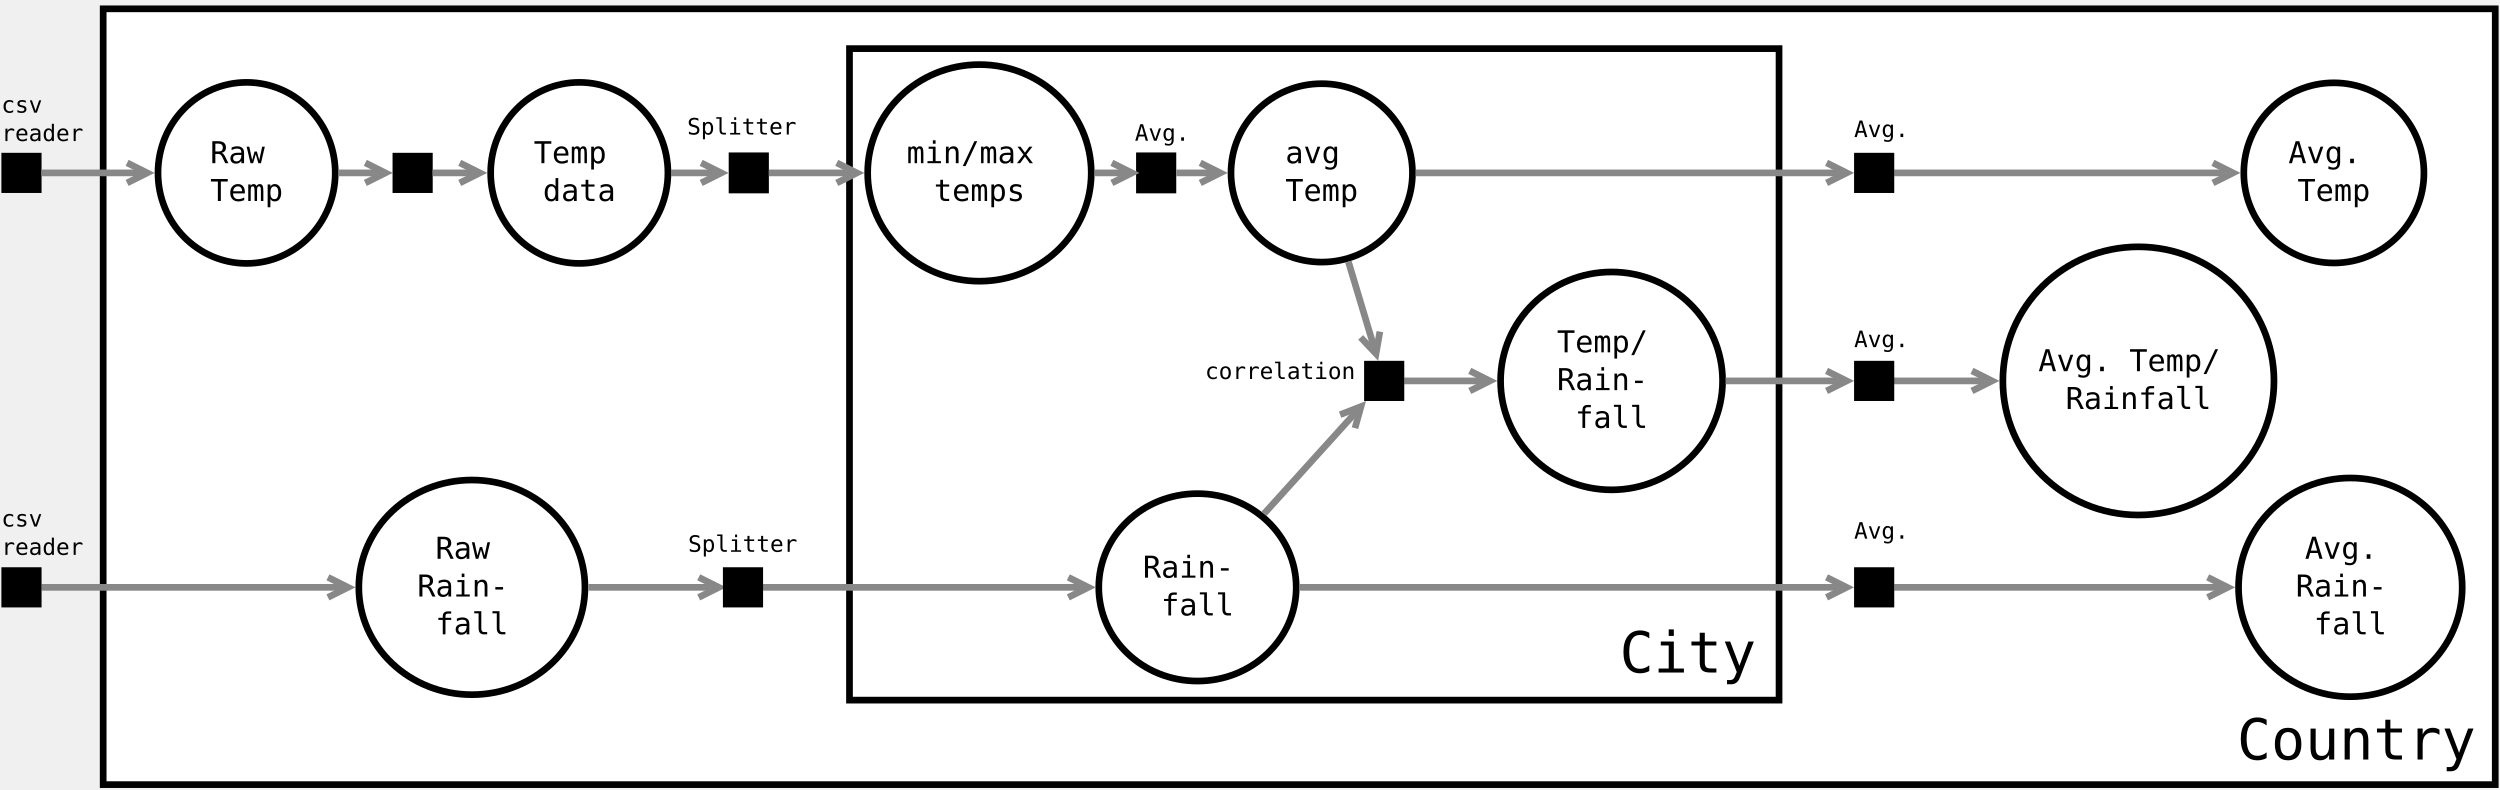
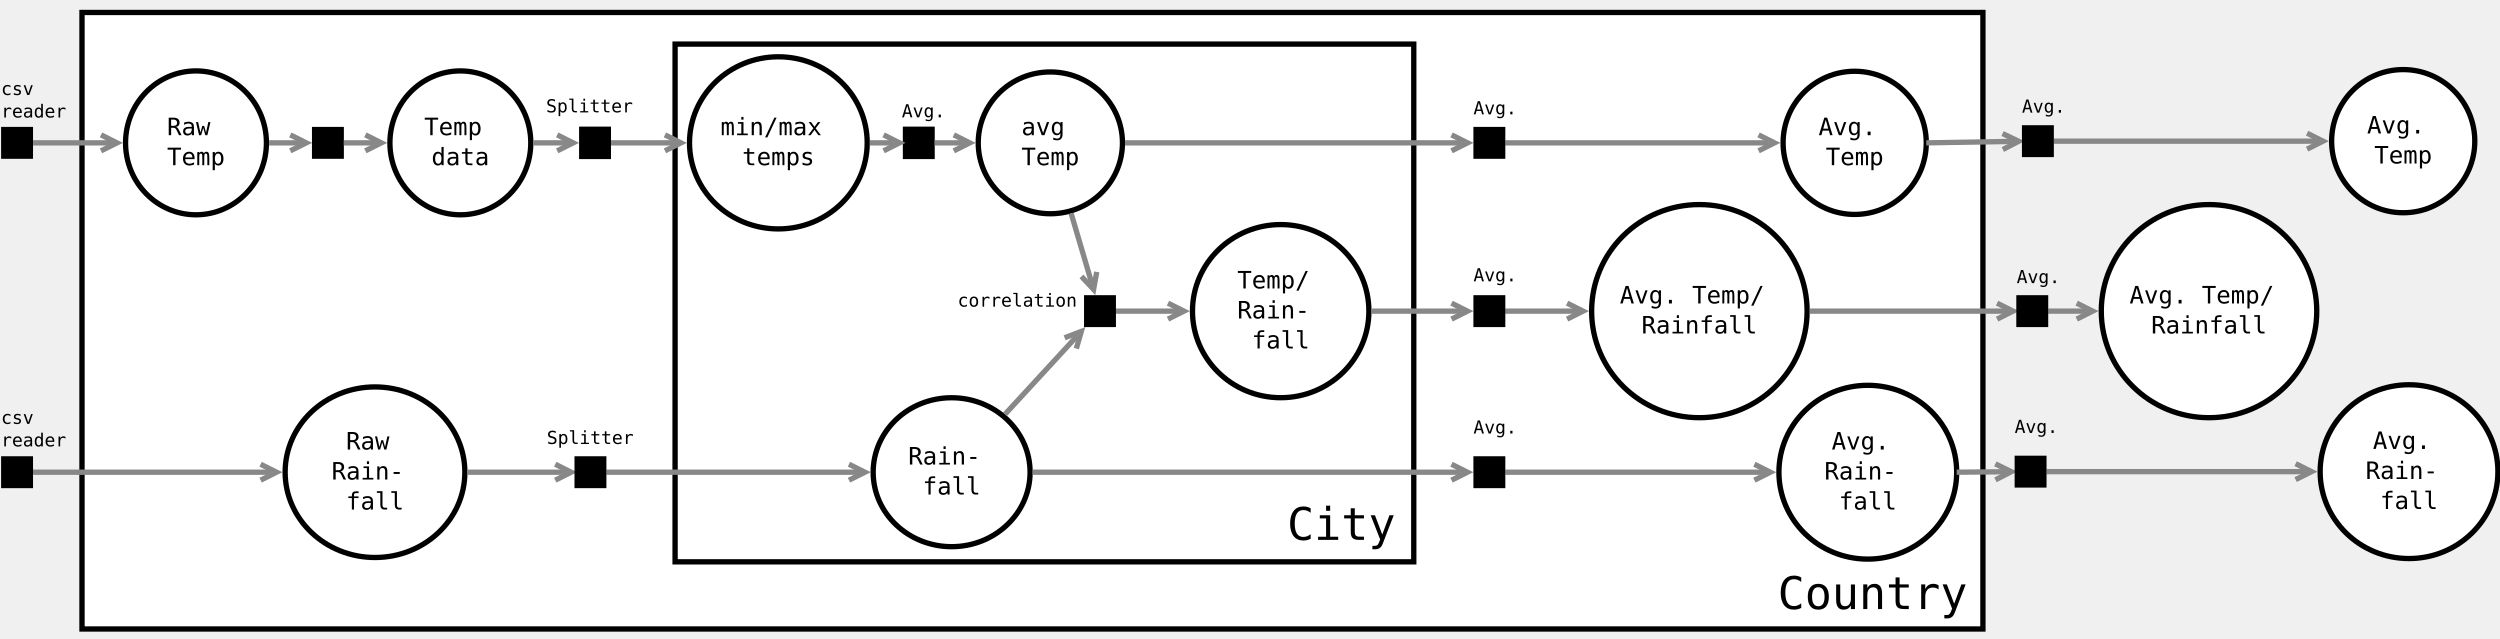
- <svg xmlns="http://www.w3.org/2000/svg" width="38cm" height="12cm" viewBox="-60 4 747 234">
+ <svg xmlns="http://www.w3.org/2000/svg" width="47cm" height="12cm" viewBox="-60 4 940 234">
  <g>
    <rect style="fill: #ffffff" x="-29.171" y="5.688" width="714.75" height="231.812" />
    <rect style="fill: none; fill-opacity:0; stroke-width: 2; stroke: #000000" x="-29.171" y="5.688" width="714.75" height="231.812" />
  </g>
  <g>
    <rect style="fill: #ffffff" x="193.829" y="17.58" width="277.75" height="194.67" />
    <rect style="fill: none; fill-opacity:0; stroke-width: 2; stroke: #000000" x="193.829" y="17.58" width="277.75" height="194.67" />
  </g>
  <g>
-     <ellipse style="fill: #ffffff" cx="334.931" cy="54.713" rx="27.112" ry="26.656" />
-     <ellipse style="fill: none; fill-opacity:0; stroke-width: 2; stroke: #000000" cx="334.931" cy="54.713" rx="27.112" ry="26.656" />
-     <text font-size="9.031" style="fill: #000000;text-anchor:middle;font-family:monospace;font-style:normal;font-weight:normal" x="334.931" y="51.825">
-       <tspan x="334.931" y="51.825">avg</tspan>
-       <tspan x="334.931" y="63.113">Temp</tspan>
+     <ellipse style="fill: #ffffff" cx="334.93" cy="54.713" rx="27.112" ry="26.656" />
+     <ellipse style="fill: none; fill-opacity:0; stroke-width: 2; stroke: #000000" cx="334.93" cy="54.713" rx="27.112" ry="26.656" />
+     <text font-size="9.031" style="fill: #000000;text-anchor:middle;font-family:monospace;font-style:normal;font-weight:normal" x="334.93" y="51.825">
+       <tspan x="334.93" y="51.825">avg</tspan>
+       <tspan x="334.93" y="63.113">Temp</tspan>
    </text>
  </g>
  <text font-size="6.773" style="fill: #000000;text-anchor:start;font-family:monospace;font-style:normal;font-weight:normal" x="300.072" y="116.295">
    <tspan x="300.072" y="116.295">correlation</tspan>
  </text>
  <g>
    <rect style="fill: #000000" x="-58.583" y="49.713" width="10" height="10" />
    <rect style="fill: none; fill-opacity:0; stroke-width: 2; stroke: #000000" x="-58.583" y="49.713" width="10" height="10" />
  </g>
  <text font-size="6.773" style="fill: #000000;text-anchor:start;font-family:monospace;font-style:normal;font-weight:normal" x="-59.583" y="36.729">
    <tspan x="-59.583" y="36.729">csv</tspan>
    <tspan x="-59.583" y="45.196">reader</tspan>
  </text>
  <g>
    <ellipse style="fill: #ffffff" cx="297.811" cy="178.55" rx="29.499" ry="28" />
    <ellipse style="fill: none; fill-opacity:0; stroke-width: 2; stroke: #000000" cx="297.811" cy="178.55" rx="29.499" ry="28" />
    <text font-size="9.031" style="fill: #000000;text-anchor:middle;font-family:monospace;font-style:normal;font-weight:normal" x="297.811" y="175.661">
      <tspan x="297.811" y="175.661">Rain-</tspan>
      <tspan x="297.811" y="186.95">fall</tspan>
    </text>
  </g>
  <g>
-     <ellipse style="fill: #ffffff" cx="421.539" cy="116.867" rx="33.163" ry="32.549" />
-     <ellipse style="fill: none; fill-opacity:0; stroke-width: 2; stroke: #000000" cx="421.539" cy="116.867" rx="33.163" ry="32.549" />
-     <text font-size="9.031" style="fill: #000000;text-anchor:middle;font-family:monospace;font-style:normal;font-weight:normal" x="421.539" y="108.333">
-       <tspan x="421.539" y="108.333">Temp/</tspan>
-       <tspan x="421.539" y="119.622">Rain-</tspan>
-       <tspan x="421.539" y="130.911">fall</tspan>
+     <ellipse style="fill: #ffffff" cx="421.539" cy="117.986" rx="33.163" ry="32.549" />
+     <ellipse style="fill: none; fill-opacity:0; stroke-width: 2; stroke: #000000" cx="421.539" cy="117.986" rx="33.163" ry="32.549" />
+     <text font-size="9.031" style="fill: #000000;text-anchor:middle;font-family:monospace;font-style:normal;font-weight:normal" x="421.539" y="109.453">
+       <tspan x="421.539" y="109.453">Temp/</tspan>
+       <tspan x="421.539" y="120.741">Rain-</tspan>
+       <tspan x="421.539" y="132.03">fall</tspan>
    </text>
  </g>
  <text font-size="6.773" style="fill: #000000;text-anchor:start;font-family:monospace;font-style:normal;font-weight:normal" x="332.704" y="114.915">
    <tspan x="332.704" y="114.915" />
  </text>
  <text font-size="16.933" style="fill: #000000;text-anchor:start;font-family:monospace;font-style:normal;font-weight:normal" x="423.93" y="204">
    <tspan x="423.93" y="204">City</tspan>
  </text>
  <g>
    <line style="fill: none; fill-opacity:0; stroke-width: 2; stroke: #888888" x1="-47.588" y1="54.713" x2="-18.259" y2="54.713" />
    <polyline style="fill: none; fill-opacity:0; stroke-width: 2; stroke: #888888" points="-22.023,57.713 -16.023,54.713 -22.023,51.713 " />
  </g>
  <g>
-     <line style="fill: none; fill-opacity:0; stroke-width: 2; stroke: #888888" x1="342.887" y1="81.207" x2="350.513" y2="106.605" />
-     <polyline style="fill: none; fill-opacity:0; stroke-width: 2; stroke: #888888" points="346.557,103.863 351.156,108.747 352.304,102.137 " />
-   </g>
-   <g>
-     <line style="fill: none; fill-opacity:0; stroke-width: 2; stroke: #888888" x1="455.636" y1="116.867" x2="489.532" y2="116.867" />
-     <polyline style="fill: none; fill-opacity:0; stroke-width: 2; stroke: #888888" points="485.768,119.867 491.768,116.867 485.768,113.867 " />
-   </g>
-   <g>
-     <line style="fill: none; fill-opacity:0; stroke-width: 2; stroke: #888888" x1="317.702" y1="156.555" x2="345.168" y2="126.185" />
-     <polyline style="fill: none; fill-opacity:0; stroke-width: 2; stroke: #888888" points="344.868,130.989 346.668,124.526 340.418,126.964 " />
-   </g>
-   <g>
-     <line style="fill: none; fill-opacity:0; stroke-width: 2; stroke: #888888" x1="359.583" y1="116.867" x2="382.929" y2="116.867" />
-     <polyline style="fill: none; fill-opacity:0; stroke-width: 2; stroke: #888888" points="379.165,119.867 385.165,116.867 379.165,113.867 " />
+     <line style="fill: none; fill-opacity:0; stroke-width: 2; stroke: #888888" x1="342.749" y1="81.221" x2="350.558" y2="107.695" />
+     <polyline style="fill: none; fill-opacity:0; stroke-width: 2; stroke: #888888" points="346.616,104.934 351.191,109.84 352.371,103.236 " />
+   </g>
+   <g>
+     <line style="fill: none; fill-opacity:0; stroke-width: 2; stroke: #888888" x1="455.636" y1="117.986" x2="489.532" y2="117.986" />
+     <polyline style="fill: none; fill-opacity:0; stroke-width: 2; stroke: #888888" points="485.768,120.986 491.768,117.986 485.768,114.986 " />
+   </g>
+   <g>
+     <line style="fill: none; fill-opacity:0; stroke-width: 2; stroke: #888888" x1="317.885" y1="156.755" x2="345.049" y2="127.264" />
+     <polyline style="fill: none; fill-opacity:0; stroke-width: 2; stroke: #888888" points="344.705,132.065 346.563,125.619 340.292,128 " />
+   </g>
+   <g>
+     <line style="fill: none; fill-opacity:0; stroke-width: 2; stroke: #888888" x1="359.582" y1="117.986" x2="382.928" y2="117.986" />
+     <polyline style="fill: none; fill-opacity:0; stroke-width: 2; stroke: #888888" points="379.164,120.986 385.164,117.986 379.164,114.986 " />
  </g>
  <text font-size="6.773" style="fill: #000000;text-anchor:start;font-family:monospace;font-style:normal;font-weight:normal" x="545" y="223">
    <tspan x="545" y="223" />
  </text>
  <text font-size="16.933" style="fill: #000000;text-anchor:start;font-family:monospace;font-style:normal;font-weight:normal" x="608.39" y="230">
    <tspan x="608.39" y="230">Country</tspan>
  </text>
  <g>
-     <ellipse style="fill: #ffffff" cx="578.961" cy="116.867" rx="40.507" ry="40.067" />
-     <ellipse style="fill: none; fill-opacity:0; stroke-width: 2; stroke: #000000" cx="578.961" cy="116.867" rx="40.507" ry="40.067" />
-     <text font-size="9.031" style="fill: #000000;text-anchor:middle;font-family:monospace;font-style:normal;font-weight:normal" x="578.961" y="113.978">
-       <tspan x="578.961" y="113.978">Avg. Temp/</tspan>
-       <tspan x="578.961" y="125.267">Rainfall</tspan>
-     </text>
-   </g>
-   <g>
-     <line style="fill: none; fill-opacity:0; stroke-width: 2; stroke: #888888" x1="505.938" y1="116.867" x2="532.984" y2="116.867" />
-     <polyline style="fill: none; fill-opacity:0; stroke-width: 2; stroke: #888888" points="529.22,119.867 535.22,116.867 529.22,113.867 " />
+     <ellipse style="fill: #ffffff" cx="578.961" cy="117.986" rx="40.507" ry="40.067" />
+     <ellipse style="fill: none; fill-opacity:0; stroke-width: 2; stroke: #000000" cx="578.961" cy="117.986" rx="40.507" ry="40.067" />
+     <text font-size="9.031" style="fill: #000000;text-anchor:middle;font-family:monospace;font-style:normal;font-weight:normal" x="578.961" y="115.097">
+       <tspan x="578.961" y="115.097">Avg. Temp/</tspan>
+       <tspan x="578.961" y="126.386">Rainfall</tspan>
+     </text>
+   </g>
+   <g>
+     <line style="fill: none; fill-opacity:0; stroke-width: 2; stroke: #888888" x1="505.938" y1="117.986" x2="532.984" y2="117.986" />
+     <polyline style="fill: none; fill-opacity:0; stroke-width: 2; stroke: #888888" points="529.22,120.986 535.22,117.986 529.22,114.986 " />
  </g>
  <g>
    <line style="fill: none; fill-opacity:0; stroke-width: 2; stroke: #888888" x1="-47.587" y1="178.55" x2="41.748" y2="178.55" />
    <polyline style="fill: none; fill-opacity:0; stroke-width: 2; stroke: #888888" points="37.984,181.55 43.984,178.55 37.984,175.55 " />
  </g>
  <g>
    <ellipse style="fill: #ffffff" cx="637.361" cy="54.713" rx="26.915" ry="26.915" />
    <ellipse style="fill: none; fill-opacity:0; stroke-width: 2; stroke: #000000" cx="637.361" cy="54.713" rx="26.915" ry="26.915" />
    <text font-size="9.031" style="fill: #000000;text-anchor:middle;font-family:monospace;font-style:normal;font-weight:normal" x="637.361" y="51.825">
      <tspan x="637.361" y="51.825">Avg.</tspan>
      <tspan x="637.361" y="63.113">Temp</tspan>
    </text>
  </g>
  <g>
    <ellipse style="fill: #ffffff" cx="642.294" cy="178.55" rx="33.418" ry="32.675" />
    <ellipse style="fill: none; fill-opacity:0; stroke-width: 2; stroke: #000000" cx="642.294" cy="178.55" rx="33.418" ry="32.675" />
    <text font-size="9.031" style="fill: #000000;text-anchor:middle;font-family:monospace;font-style:normal;font-weight:normal" x="642.294" y="170.016">
      <tspan x="642.294" y="170.016">Avg.</tspan>
      <tspan x="642.294" y="181.305">Rain-</tspan>
      <tspan x="642.294" y="192.594">fall</tspan>
    </text>
  </g>
  <text font-size="6.773" style="fill: #000000;text-anchor:start;font-family:monospace;font-style:normal;font-weight:normal" x="494" y="44">
    <tspan x="494" y="44">Avg.</tspan>
  </text>
  <g>
-     <line style="fill: none; fill-opacity:0; stroke-width: 2; stroke: #888888" x1="363.02" y1="54.713" x2="489.543" y2="54.713" />
+     <line style="fill: none; fill-opacity:0; stroke-width: 2; stroke: #888888" x1="363.019" y1="54.713" x2="489.543" y2="54.713" />
    <polyline style="fill: none; fill-opacity:0; stroke-width: 2; stroke: #888888" points="485.779,57.713 491.779,54.713 485.779,51.713 " />
  </g>
  <text font-size="6.773" style="fill: #000000;text-anchor:start;font-family:monospace;font-style:normal;font-weight:normal" x="494" y="164">
    <tspan x="494" y="164">Avg.</tspan>
  </text>
  <g>
    <line style="fill: none; fill-opacity:0; stroke-width: 2; stroke: #888888" x1="328.268" y1="178.55" x2="489.524" y2="178.55" />
    <polyline style="fill: none; fill-opacity:0; stroke-width: 2; stroke: #888888" points="485.76,181.55 491.76,178.55 485.76,175.55 " />
  </g>
  <g>
    <line style="fill: none; fill-opacity:0; stroke-width: 2; stroke: #888888" x1="505.993" y1="178.55" x2="603.412" y2="178.55" />
    <polyline style="fill: none; fill-opacity:0; stroke-width: 2; stroke: #888888" points="599.649,181.55 605.649,178.55 599.649,175.55 " />
  </g>
  <g>
    <line style="fill: none; fill-opacity:0; stroke-width: 2; stroke: #888888" x1="505.986" y1="54.713" x2="604.979" y2="54.713" />
    <polyline style="fill: none; fill-opacity:0; stroke-width: 2; stroke: #888888" points="601.215,57.713 607.215,54.713 601.215,51.713 " />
  </g>
  <g>
    <rect style="fill: #000000" x="-58.583" y="173.55" width="10" height="10" />
    <rect style="fill: none; fill-opacity:0; stroke-width: 2; stroke: #000000" x="-58.583" y="173.55" width="10" height="10" />
  </g>
  <g>
-     <rect style="fill: #000000" x="348.595" y="111.867" width="10" height="10" />
-     <rect style="fill: none; fill-opacity:0; stroke-width: 2; stroke: #000000" x="348.595" y="111.867" width="10" height="10" />
+     <rect style="fill: #000000" x="348.594" y="112.986" width="10" height="10" />
+     <rect style="fill: none; fill-opacity:0; stroke-width: 2; stroke: #000000" x="348.594" y="112.986" width="10" height="10" />
  </g>
  <g>
    <rect style="fill: #000000" x="495" y="49.713" width="10" height="10" />
    <rect style="fill: none; fill-opacity:0; stroke-width: 2; stroke: #000000" x="495" y="49.713" width="10" height="10" />
  </g>
  <g>
-     <rect style="fill: #000000" x="495" y="111.867" width="10" height="10" />
-     <rect style="fill: none; fill-opacity:0; stroke-width: 2; stroke: #000000" x="495" y="111.867" width="10" height="10" />
+     <rect style="fill: #000000" x="495" y="112.986" width="10" height="10" />
+     <rect style="fill: none; fill-opacity:0; stroke-width: 2; stroke: #000000" x="495" y="112.986" width="10" height="10" />
  </g>
  <g>
    <rect style="fill: #000000" x="495" y="173.55" width="10" height="10" />
    <rect style="fill: none; fill-opacity:0; stroke-width: 2; stroke: #000000" x="495" y="173.55" width="10" height="10" />
  </g>
  <text font-size="6.773" style="fill: #000000;text-anchor:start;font-family:monospace;font-style:normal;font-weight:normal" x="494" y="106.783">
    <tspan x="494" y="106.783">Avg.</tspan>
  </text>
  <g>
    <ellipse style="fill: #ffffff" cx="13.692" cy="54.713" rx="26.482" ry="27.047" />
    <ellipse style="fill: none; fill-opacity:0; stroke-width: 2; stroke: #000000" cx="13.692" cy="54.713" rx="26.482" ry="27.047" />
    <text font-size="9.031" style="fill: #000000;text-anchor:middle;font-family:monospace;font-style:normal;font-weight:normal" x="13.692" y="51.825">
      <tspan x="13.692" y="51.825">Raw</tspan>
      <tspan x="13.692" y="63.113">Temp</tspan>
    </text>
  </g>
  <g>
    <ellipse style="fill: #ffffff" cx="81" cy="178.55" rx="33.785" ry="32.069" />
    <ellipse style="fill: none; fill-opacity:0; stroke-width: 2; stroke: #000000" cx="81" cy="178.55" rx="33.785" ry="32.069" />
    <text font-size="9.031" style="fill: #000000;text-anchor:middle;font-family:monospace;font-style:normal;font-weight:normal" x="81" y="170.016">
      <tspan x="81" y="170.016">Raw</tspan>
      <tspan x="81" y="181.305">Rain-</tspan>
      <tspan x="81" y="192.594">fall</tspan>
    </text>
  </g>
  <g>
-     <line style="fill: none; fill-opacity:0; stroke-width: 2; stroke: #888888" x1="167.991" y1="178.55" x2="262.969" y2="178.55" />
+     <line style="fill: none; fill-opacity:0; stroke-width: 2; stroke: #888888" x1="167.991" y1="178.55" x2="262.968" y2="178.55" />
    <polyline style="fill: none; fill-opacity:0; stroke-width: 2; stroke: #888888" points="259.205,181.55 265.205,178.55 259.205,175.55 " />
  </g>
  <g>
    <line style="fill: none; fill-opacity:0; stroke-width: 2; stroke: #888888" x1="41.17" y1="54.713" x2="52.913" y2="54.713" />
    <polyline style="fill: none; fill-opacity:0; stroke-width: 2; stroke: #888888" points="49.149,57.713 55.149,54.713 49.149,51.713 " />
  </g>
  <g>
    <rect style="fill: #000000" x="158.737" y="49.607" width="10" height="10.213" />
    <rect style="fill: none; fill-opacity:0; stroke-width: 2; stroke: #000000" x="158.737" y="49.607" width="10" height="10.213" />
  </g>
  <g>
    <line style="fill: none; fill-opacity:0; stroke-width: 2; stroke: #888888" x1="115.784" y1="178.55" x2="152.534" y2="178.55" />
    <polyline style="fill: none; fill-opacity:0; stroke-width: 2; stroke: #888888" points="148.77,181.55 154.77,178.55 148.77,175.55 " />
  </g>
  <text font-size="6.773" style="fill: #000000;text-anchor:start;font-family:monospace;font-style:normal;font-weight:normal" x="145.606" y="167.937">
    <tspan x="145.606" y="167.937">Splitter</tspan>
  </text>
  <g>
    <rect style="fill: #000000" x="157.006" y="173.55" width="10" height="10" />
    <rect style="fill: none; fill-opacity:0; stroke-width: 2; stroke: #000000" x="157.006" y="173.55" width="10" height="10" />
  </g>
  <text font-size="6.773" style="fill: #000000;text-anchor:start;font-family:monospace;font-style:normal;font-weight:normal" x="145.337" y="43.25">
    <tspan x="145.337" y="43.25">Splitter</tspan>
  </text>
  <text font-size="6.773" style="fill: #000000;text-anchor:start;font-family:monospace;font-style:normal;font-weight:normal" x="-59.583" y="160.386">
    <tspan x="-59.583" y="160.386">csv</tspan>
    <tspan x="-59.583" y="168.853">reader</tspan>
  </text>
  <g>
    <ellipse style="fill: #ffffff" cx="113.091" cy="54.713" rx="26.482" ry="27.047" />
    <ellipse style="fill: none; fill-opacity:0; stroke-width: 2; stroke: #000000" cx="113.091" cy="54.713" rx="26.482" ry="27.047" />
    <text font-size="9.031" style="fill: #000000;text-anchor:middle;font-family:monospace;font-style:normal;font-weight:normal" x="113.091" y="51.825">
      <tspan x="113.091" y="51.825">Temp</tspan>
      <tspan x="113.091" y="63.113">data</tspan>
    </text>
  </g>
  <g>
    <ellipse style="fill: #ffffff" cx="232.662" cy="54.713" rx="33.404" ry="32.362" />
    <ellipse style="fill: none; fill-opacity:0; stroke-width: 2; stroke: #000000" cx="232.662" cy="54.713" rx="33.404" ry="32.362" />
-     <text font-size="9.031" style="fill: #000000;text-anchor:middle;font-family:monospace;font-style:normal;font-weight:normal" x="232.662" y="51.825">
-       <tspan x="232.662" y="51.825">min/max</tspan>
+     <text font-size="9.031" style="fill: #000000;text-anchor:middle;font-family:monospace;font-style:normal;font-weight:normal" x="232.662" y="51.824">
+       <tspan x="232.662" y="51.824">min/max</tspan>
      <tspan x="232.662" y="63.113">temps</tspan>
    </text>
  </g>
  <g>
    <rect style="fill: #000000" x="58.295" y="49.713" width="10" height="10" />
    <rect style="fill: none; fill-opacity:0; stroke-width: 2; stroke: #000000" x="58.295" y="49.713" width="10" height="10" />
  </g>
  <g>
    <line style="fill: none; fill-opacity:0; stroke-width: 2; stroke: #888888" x1="69.289" y1="54.713" x2="81.132" y2="54.713" />
    <polyline style="fill: none; fill-opacity:0; stroke-width: 2; stroke: #888888" points="77.368,57.713 83.368,54.713 77.368,51.713 " />
  </g>
  <g>
    <line style="fill: none; fill-opacity:0; stroke-width: 2; stroke: #888888" x1="140.491" y1="54.713" x2="153.268" y2="54.713" />
    <polyline style="fill: none; fill-opacity:0; stroke-width: 2; stroke: #888888" points="149.504,57.713 155.504,54.713 149.504,51.713 " />
  </g>
  <g>
    <line style="fill: none; fill-opacity:0; stroke-width: 2; stroke: #888888" x1="169.736" y1="54.713" x2="193.786" y2="54.713" />
    <polyline style="fill: none; fill-opacity:0; stroke-width: 2; stroke: #888888" points="190.022,57.713 196.022,54.713 190.022,51.713 " />
  </g>
  <g>
    <rect style="fill: #000000" x="280.462" y="49.607" width="10" height="10.213" />
    <rect style="fill: none; fill-opacity:0; stroke-width: 2; stroke: #000000" x="280.462" y="49.607" width="10" height="10.213" />
  </g>
  <g>
-     <line style="fill: none; fill-opacity:0; stroke-width: 2; stroke: #888888" x1="267.07" y1="54.713" x2="275.989" y2="54.713" />
-     <polyline style="fill: none; fill-opacity:0; stroke-width: 2; stroke: #888888" points="272.225,57.713 278.225,54.713 272.225,51.713 " />
+     <line style="fill: none; fill-opacity:0; stroke-width: 2; stroke: #888888" x1="267.071" y1="54.713" x2="275.99" y2="54.713" />
+     <polyline style="fill: none; fill-opacity:0; stroke-width: 2; stroke: #888888" points="272.226,57.713 278.226,54.713 272.226,51.713 " />
  </g>
  <g>
    <line style="fill: none; fill-opacity:0; stroke-width: 2; stroke: #888888" x1="291.464" y1="54.713" x2="302.391" y2="54.713" />
    <polyline style="fill: none; fill-opacity:0; stroke-width: 2; stroke: #888888" points="298.627,57.713 304.627,54.713 298.627,51.713 " />
  </g>
  <text font-size="6.773" style="fill: #000000;text-anchor:start;font-family:monospace;font-style:normal;font-weight:normal" x="279.082" y="45.108">
    <tspan x="279.082" y="45.108">Avg.</tspan>
  </text>
+   <g>
+     <line style="fill: none; fill-opacity:0; stroke-width: 2; stroke: #888888" x1="620.46" y1="117.986" x2="694.659" y2="117.986" />
+     <polyline style="fill: none; fill-opacity:0; stroke-width: 2; stroke: #888888" points="690.895,120.986 696.895,117.986 690.895,114.986 " />
+   </g>
+   <g>
+     <ellipse style="fill: #ffffff" cx="770.592" cy="117.986" rx="40.507" ry="40.067" />
+     <ellipse style="fill: none; fill-opacity:0; stroke-width: 2; stroke: #000000" cx="770.592" cy="117.986" rx="40.507" ry="40.067" />
+     <text font-size="9.031" style="fill: #000000;text-anchor:middle;font-family:monospace;font-style:normal;font-weight:normal" x="770.592" y="115.097">
+       <tspan x="770.592" y="115.097">Avg. Temp/</tspan>
+       <tspan x="770.592" y="126.386">Rainfall</tspan>
+     </text>
+   </g>
+   <g>
+     <line style="fill: none; fill-opacity:0; stroke-width: 2; stroke: #888888" x1="710.118" y1="117.986" x2="724.606" y2="117.986" />
+     <polyline style="fill: none; fill-opacity:0; stroke-width: 2; stroke: #888888" points="720.842,120.986 726.842,117.986 720.842,114.986 " />
+   </g>
+   <g>
+     <rect style="fill: #000000" x="699.131" y="112.986" width="10" height="10" />
+     <rect style="fill: none; fill-opacity:0; stroke-width: 2; stroke: #000000" x="699.131" y="112.986" width="10" height="10" />
+   </g>
+   <g>
+     <ellipse style="fill: #ffffff" cx="843.608" cy="54.078" rx="26.915" ry="26.915" />
+     <ellipse style="fill: none; fill-opacity:0; stroke-width: 2; stroke: #000000" cx="843.608" cy="54.078" rx="26.915" ry="26.915" />
+     <text font-size="9.031" style="fill: #000000;text-anchor:middle;font-family:monospace;font-style:normal;font-weight:normal" x="843.608" y="51.189">
+       <tspan x="843.608" y="51.189">Avg.</tspan>
+       <tspan x="843.608" y="62.478">Temp</tspan>
+     </text>
+   </g>
+   <text font-size="6.773" style="fill: #000000;text-anchor:start;font-family:monospace;font-style:normal;font-weight:normal" x="700.247" y="43.365">
+     <tspan x="700.247" y="43.365">Avg.</tspan>
+   </text>
+   <g>
+     <line style="fill: none; fill-opacity:0; stroke-width: 2; stroke: #888888" x1="664.276" y1="54.713" x2="696.776" y2="54.155" />
+     <polyline style="fill: none; fill-opacity:0; stroke-width: 2; stroke: #888888" points="693.064,57.219 699.012,54.117 692.961,51.22 " />
+   </g>
+   <g>
+     <line style="fill: none; fill-opacity:0; stroke-width: 2; stroke: #888888" x1="712.233" y1="54.078" x2="811.226" y2="54.078" />
+     <polyline style="fill: none; fill-opacity:0; stroke-width: 2; stroke: #888888" points="807.462,57.078 813.462,54.078 807.462,51.078 " />
+   </g>
+   <g>
+     <rect style="fill: #000000" x="701.247" y="49.078" width="10" height="10" />
+     <rect style="fill: none; fill-opacity:0; stroke-width: 2; stroke: #000000" x="701.247" y="49.078" width="10" height="10" />
+   </g>
+   <text font-size="6.773" style="fill: #000000;text-anchor:start;font-family:monospace;font-style:normal;font-weight:normal" x="698.266" y="107.463">
+     <tspan x="698.266" y="107.463">Avg.</tspan>
+   </text>
+   <g>
+     <ellipse style="fill: #ffffff" cx="845.794" cy="178.338" rx="33.418" ry="32.675" />
+     <ellipse style="fill: none; fill-opacity:0; stroke-width: 2; stroke: #000000" cx="845.794" cy="178.338" rx="33.418" ry="32.675" />
+     <text font-size="9.031" style="fill: #000000;text-anchor:middle;font-family:monospace;font-style:normal;font-weight:normal" x="845.794" y="169.804">
+       <tspan x="845.794" y="169.804">Avg.</tspan>
+       <tspan x="845.794" y="181.093">Rain-</tspan>
+       <tspan x="845.794" y="192.382">fall</tspan>
+     </text>
+   </g>
+   <text font-size="6.773" style="fill: #000000;text-anchor:start;font-family:monospace;font-style:normal;font-weight:normal" x="697.499" y="163.788">
+     <tspan x="697.499" y="163.788">Avg.</tspan>
+   </text>
+   <g>
+     <line style="fill: none; fill-opacity:0; stroke-width: 2; stroke: #888888" x1="675.713" y1="178.55" x2="694.027" y2="178.379" />
+     <polyline style="fill: none; fill-opacity:0; stroke-width: 2; stroke: #888888" points="690.291,181.414 696.263,178.359 690.236,175.414 " />
+   </g>
+   <g>
+     <line style="fill: none; fill-opacity:0; stroke-width: 2; stroke: #888888" x1="709.492" y1="178.338" x2="806.912" y2="178.338" />
+     <polyline style="fill: none; fill-opacity:0; stroke-width: 2; stroke: #888888" points="803.148,181.338 809.148,178.338 803.148,175.338 " />
+   </g>
+   <g>
+     <rect style="fill: #000000" x="698.499" y="173.338" width="10" height="10" />
+     <rect style="fill: none; fill-opacity:0; stroke-width: 2; stroke: #000000" x="698.499" y="173.338" width="10" height="10" />
+   </g>
</svg>
